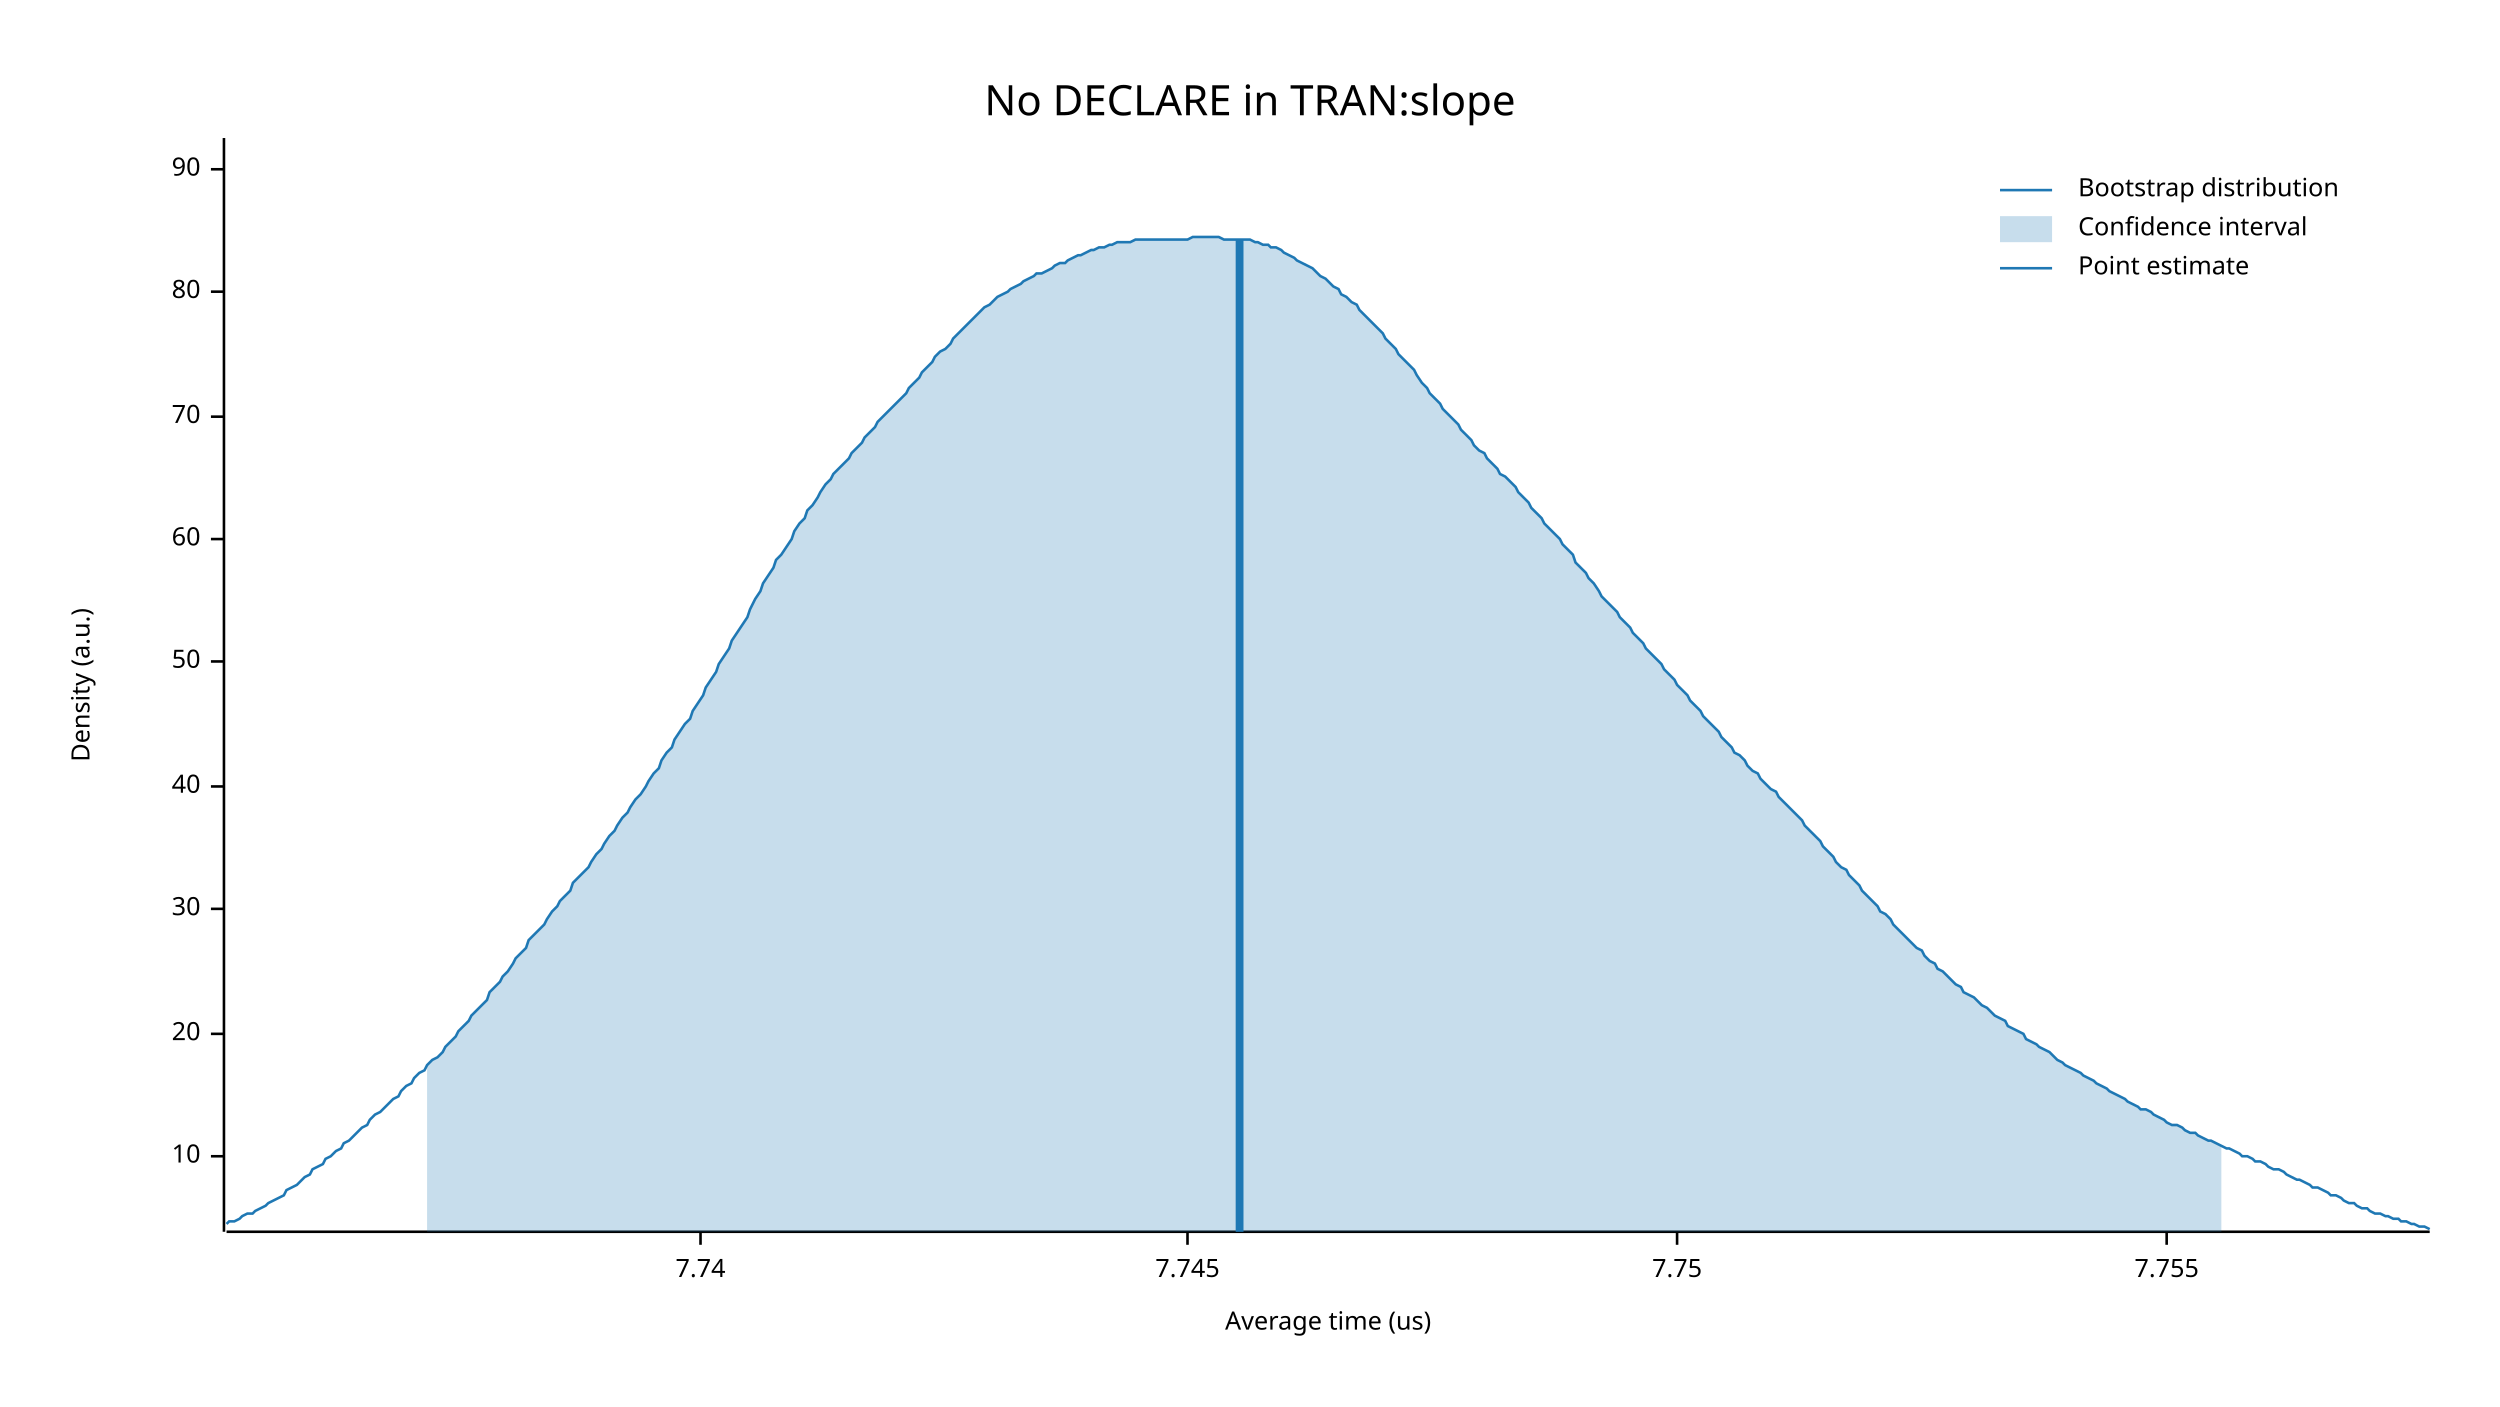
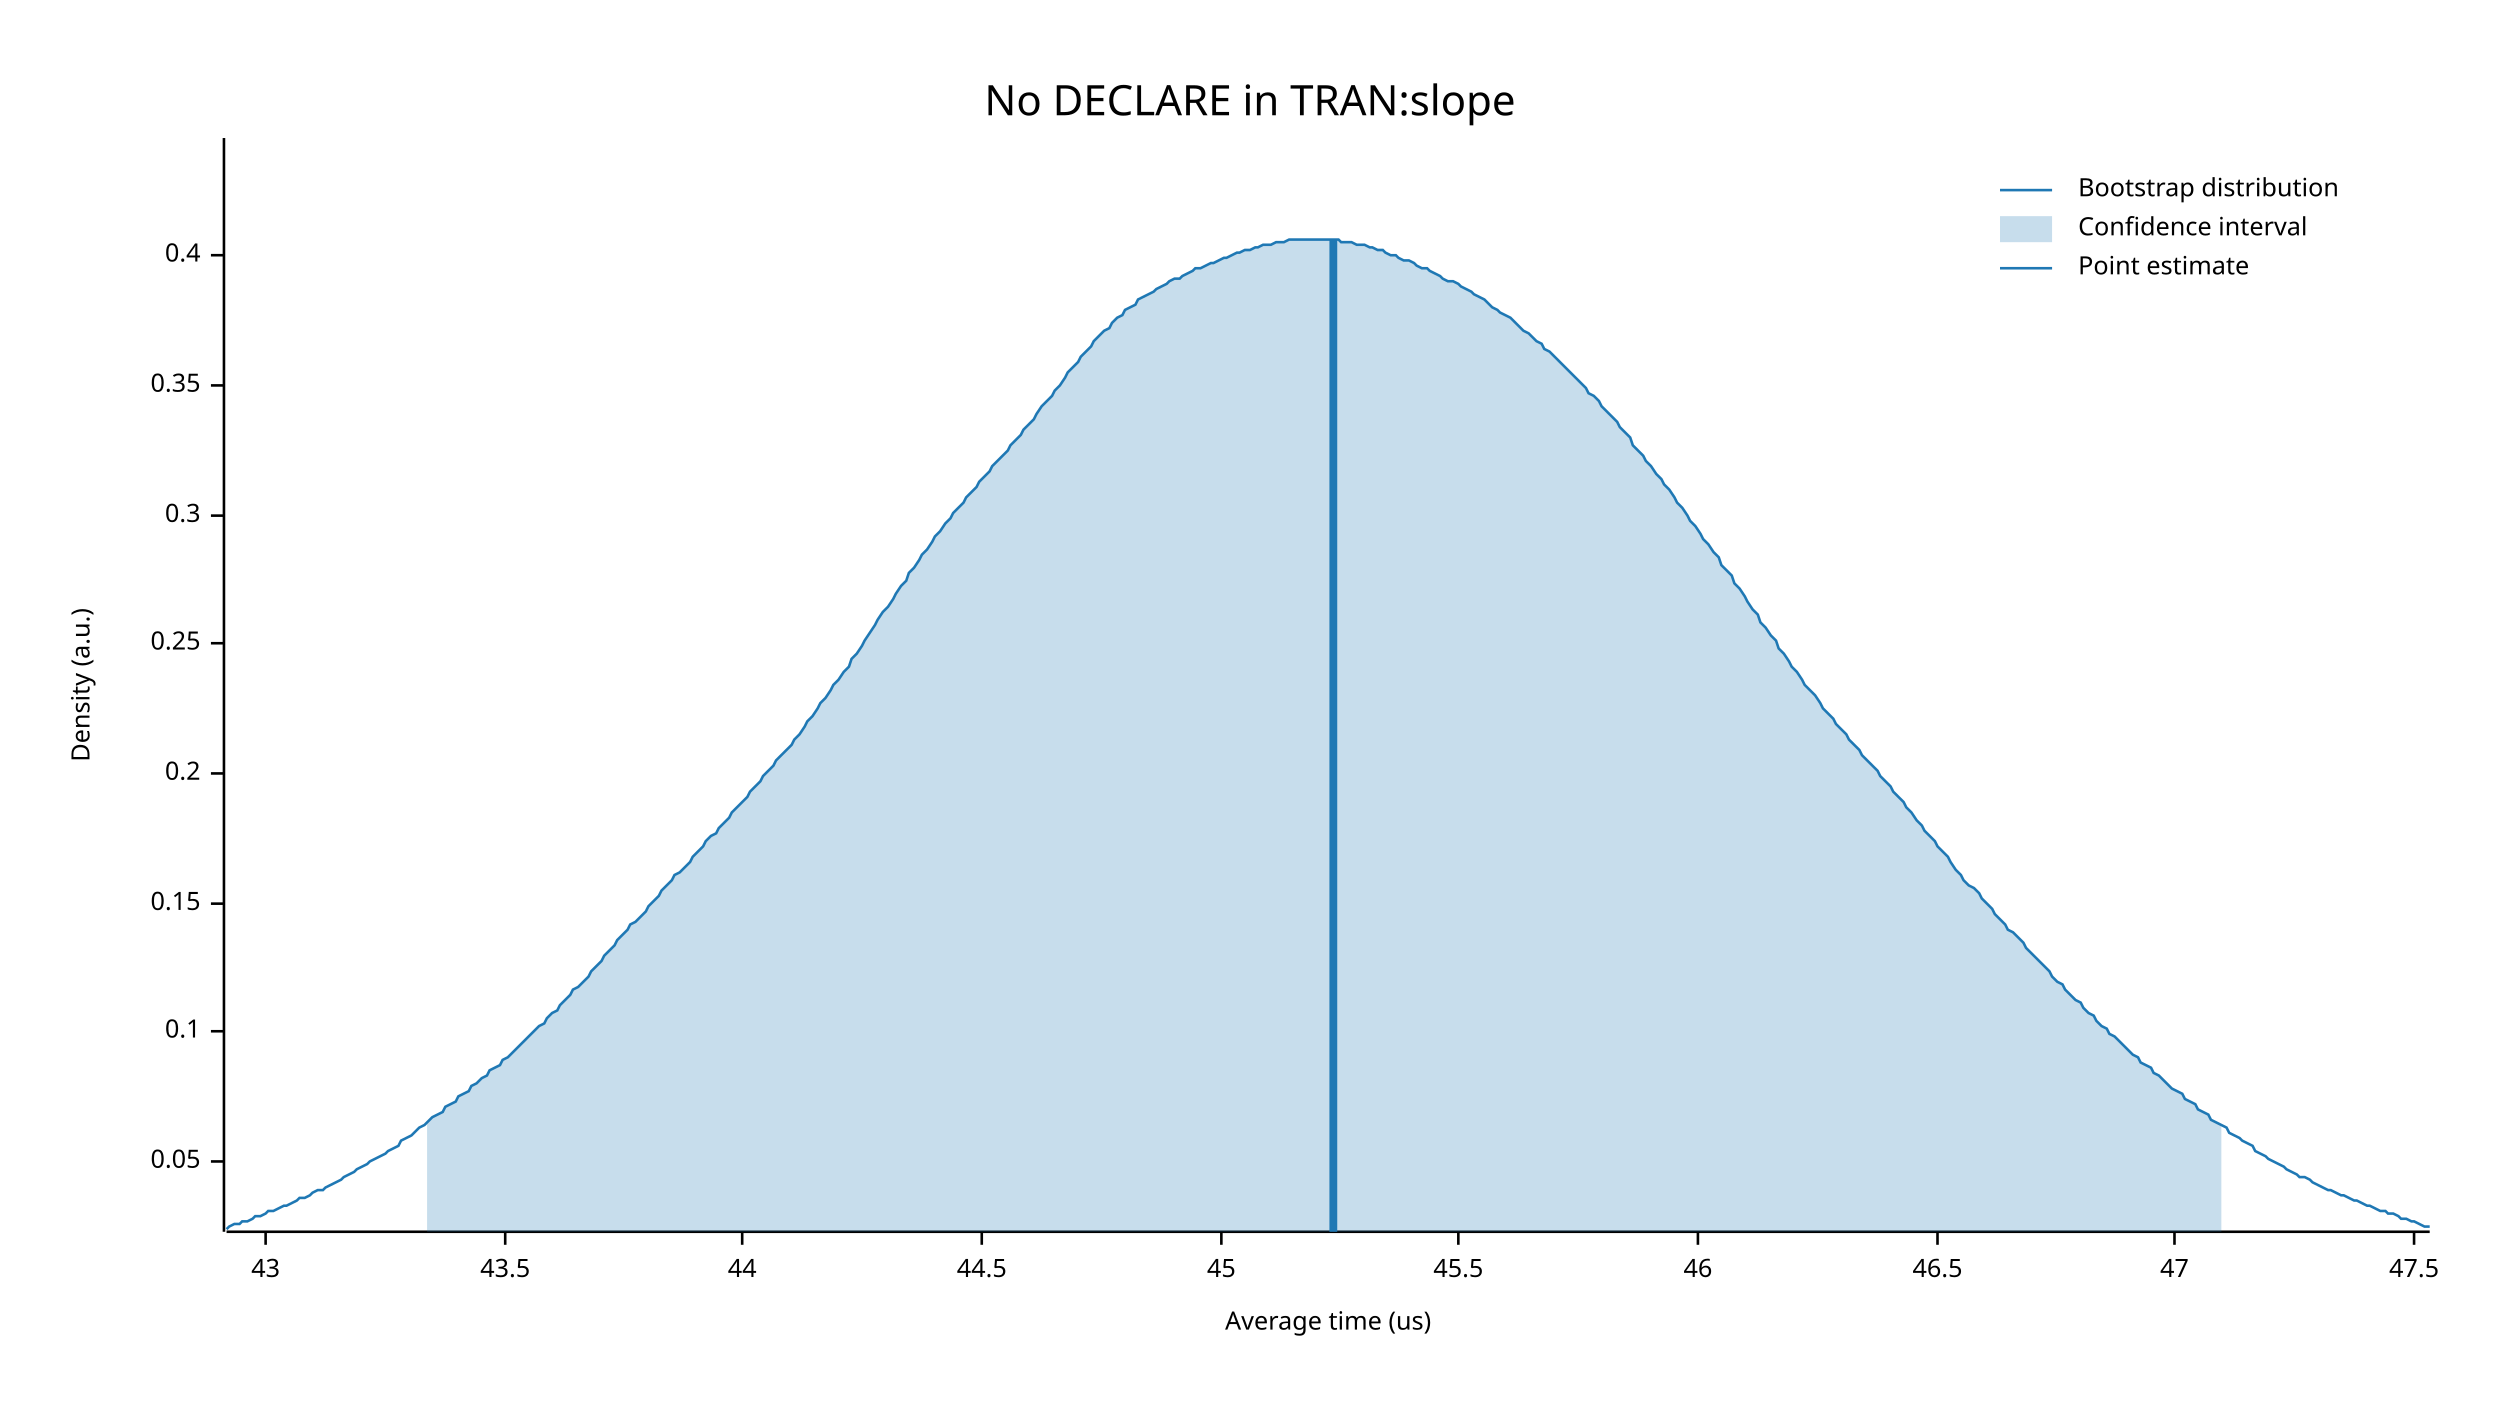
<svg xmlns="http://www.w3.org/2000/svg" width="960" height="540" viewBox="0 0 960 540">
  <text x="480" y="32" dy="0.76em" text-anchor="middle" font-family="sans-serif" font-size="16.129" opacity="1" fill="#000000">
No DECLARE in TRAN:slope
</text>
  <text x="27" y="263" dy="0.76em" text-anchor="middle" font-family="sans-serif" font-size="9.677" opacity="1" fill="#000000" transform="rotate(270, 27, 263)">
Density (a.u.)
</text>
  <text x="510" y="513" dy="-0.5ex" text-anchor="middle" font-family="sans-serif" font-size="9.677" opacity="1" fill="#000000">
Average time (us)
</text>
  <polyline fill="none" opacity="1" stroke="#000000" stroke-width="1" points="86,53 86,473 " />
-   <text x="77" y="444" dy="0.5ex" text-anchor="end" font-family="sans-serif" font-size="9.677" opacity="1" fill="#000000">
- 10
+   <text x="77" y="446" dy="0.5ex" text-anchor="end" font-family="sans-serif" font-size="9.677" opacity="1" fill="#000000">
+ 0.05
</text>
-   <polyline fill="none" opacity="1" stroke="#000000" stroke-width="1" points="81,444 86,444 " />
-   <text x="77" y="397" dy="0.5ex" text-anchor="end" font-family="sans-serif" font-size="9.677" opacity="1" fill="#000000">
- 20
+   <polyline fill="none" opacity="1" stroke="#000000" stroke-width="1" points="81,446 86,446 " />
+   <text x="77" y="396" dy="0.5ex" text-anchor="end" font-family="sans-serif" font-size="9.677" opacity="1" fill="#000000">
+ 0.1
</text>
-   <polyline fill="none" opacity="1" stroke="#000000" stroke-width="1" points="81,397 86,397 " />
-   <text x="77" y="349" dy="0.5ex" text-anchor="end" font-family="sans-serif" font-size="9.677" opacity="1" fill="#000000">
- 30
+   <polyline fill="none" opacity="1" stroke="#000000" stroke-width="1" points="81,396 86,396 " />
+   <text x="77" y="347" dy="0.5ex" text-anchor="end" font-family="sans-serif" font-size="9.677" opacity="1" fill="#000000">
+ 0.15
</text>
-   <polyline fill="none" opacity="1" stroke="#000000" stroke-width="1" points="81,349 86,349 " />
-   <text x="77" y="302" dy="0.5ex" text-anchor="end" font-family="sans-serif" font-size="9.677" opacity="1" fill="#000000">
- 40
+   <polyline fill="none" opacity="1" stroke="#000000" stroke-width="1" points="81,347 86,347 " />
+   <text x="77" y="297" dy="0.5ex" text-anchor="end" font-family="sans-serif" font-size="9.677" opacity="1" fill="#000000">
+ 0.2
</text>
-   <polyline fill="none" opacity="1" stroke="#000000" stroke-width="1" points="81,302 86,302 " />
-   <text x="77" y="254" dy="0.5ex" text-anchor="end" font-family="sans-serif" font-size="9.677" opacity="1" fill="#000000">
- 50
+   <polyline fill="none" opacity="1" stroke="#000000" stroke-width="1" points="81,297 86,297 " />
+   <text x="77" y="247" dy="0.5ex" text-anchor="end" font-family="sans-serif" font-size="9.677" opacity="1" fill="#000000">
+ 0.25
</text>
-   <polyline fill="none" opacity="1" stroke="#000000" stroke-width="1" points="81,254 86,254 " />
-   <text x="77" y="207" dy="0.5ex" text-anchor="end" font-family="sans-serif" font-size="9.677" opacity="1" fill="#000000">
- 60
+   <polyline fill="none" opacity="1" stroke="#000000" stroke-width="1" points="81,247 86,247 " />
+   <text x="77" y="198" dy="0.5ex" text-anchor="end" font-family="sans-serif" font-size="9.677" opacity="1" fill="#000000">
+ 0.3
</text>
-   <polyline fill="none" opacity="1" stroke="#000000" stroke-width="1" points="81,207 86,207 " />
-   <text x="77" y="160" dy="0.5ex" text-anchor="end" font-family="sans-serif" font-size="9.677" opacity="1" fill="#000000">
- 70
+   <polyline fill="none" opacity="1" stroke="#000000" stroke-width="1" points="81,198 86,198 " />
+   <text x="77" y="148" dy="0.5ex" text-anchor="end" font-family="sans-serif" font-size="9.677" opacity="1" fill="#000000">
+ 0.35
</text>
-   <polyline fill="none" opacity="1" stroke="#000000" stroke-width="1" points="81,160 86,160 " />
-   <text x="77" y="112" dy="0.5ex" text-anchor="end" font-family="sans-serif" font-size="9.677" opacity="1" fill="#000000">
- 80
+   <polyline fill="none" opacity="1" stroke="#000000" stroke-width="1" points="81,148 86,148 " />
+   <text x="77" y="98" dy="0.5ex" text-anchor="end" font-family="sans-serif" font-size="9.677" opacity="1" fill="#000000">
+ 0.4
</text>
-   <polyline fill="none" opacity="1" stroke="#000000" stroke-width="1" points="81,112 86,112 " />
-   <text x="77" y="65" dy="0.5ex" text-anchor="end" font-family="sans-serif" font-size="9.677" opacity="1" fill="#000000">
- 90
+   <polyline fill="none" opacity="1" stroke="#000000" stroke-width="1" points="81,98 86,98 " />
+   <polyline fill="none" opacity="1" stroke="#000000" stroke-width="1" points="87,473 933,473 " />
+   <text x="102" y="483" dy="0.76em" text-anchor="middle" font-family="sans-serif" font-size="9.677" opacity="1" fill="#000000">
+ 43
</text>
-   <polyline fill="none" opacity="1" stroke="#000000" stroke-width="1" points="81,65 86,65 " />
-   <polyline fill="none" opacity="1" stroke="#000000" stroke-width="1" points="87,473 933,473 " />
-   <text x="269" y="483" dy="0.76em" text-anchor="middle" font-family="sans-serif" font-size="9.677" opacity="1" fill="#000000">
- 7.74
+   <polyline fill="none" opacity="1" stroke="#000000" stroke-width="1" points="102,473 102,478 " />
+   <text x="194" y="483" dy="0.76em" text-anchor="middle" font-family="sans-serif" font-size="9.677" opacity="1" fill="#000000">
+ 43.5
</text>
-   <polyline fill="none" opacity="1" stroke="#000000" stroke-width="1" points="269,473 269,478 " />
-   <text x="456" y="483" dy="0.76em" text-anchor="middle" font-family="sans-serif" font-size="9.677" opacity="1" fill="#000000">
- 7.745
+   <polyline fill="none" opacity="1" stroke="#000000" stroke-width="1" points="194,473 194,478 " />
+   <text x="285" y="483" dy="0.76em" text-anchor="middle" font-family="sans-serif" font-size="9.677" opacity="1" fill="#000000">
+ 44
</text>
-   <polyline fill="none" opacity="1" stroke="#000000" stroke-width="1" points="456,473 456,478 " />
-   <text x="644" y="483" dy="0.76em" text-anchor="middle" font-family="sans-serif" font-size="9.677" opacity="1" fill="#000000">
- 7.75
+   <polyline fill="none" opacity="1" stroke="#000000" stroke-width="1" points="285,473 285,478 " />
+   <text x="377" y="483" dy="0.76em" text-anchor="middle" font-family="sans-serif" font-size="9.677" opacity="1" fill="#000000">
+ 44.5
</text>
-   <polyline fill="none" opacity="1" stroke="#000000" stroke-width="1" points="644,473 644,478 " />
-   <text x="832" y="483" dy="0.76em" text-anchor="middle" font-family="sans-serif" font-size="9.677" opacity="1" fill="#000000">
- 7.755
+   <polyline fill="none" opacity="1" stroke="#000000" stroke-width="1" points="377,473 377,478 " />
+   <text x="469" y="483" dy="0.76em" text-anchor="middle" font-family="sans-serif" font-size="9.677" opacity="1" fill="#000000">
+ 45
</text>
-   <polyline fill="none" opacity="1" stroke="#000000" stroke-width="1" points="832,473 832,478 " />
-   <polyline fill="none" opacity="1" stroke="#1F78B4" stroke-width="1" points="87,470 88,469 90,469 92,468 93,467 95,466 97,466 98,465 100,464 102,463 103,462 105,461 107,460 109,459 110,457 112,456 114,455 115,454 117,452 119,451 120,449 122,448 124,447 125,445 127,444 129,442 131,441 132,439 134,438 136,436 137,435 139,433 141,432 142,430 144,428 146,427 148,425 149,424 151,422 153,421 154,419 156,417 158,416 159,414 161,412 163,411 164,409 166,407 168,406 170,404 171,402 173,400 175,398 176,396 178,394 180,392 181,390 183,388 185,386 187,384 188,381 190,379 192,377 193,375 195,373 197,370 198,368 200,366 202,364 203,361 205,359 207,357 209,355 210,353 212,350 214,348 215,346 217,344 219,342 220,339 222,337 224,335 226,333 227,331 229,328 231,326 232,324 234,321 236,319 237,317 239,314 241,312 242,310 244,307 246,305 248,302 249,300 251,297 253,295 254,292 256,289 258,287 259,284 261,281 263,278 265,276 266,273 268,270 270,267 271,264 273,261 275,258 276,255 278,252 280,249 281,246 283,243 285,240 287,237 288,234 290,230 292,227 293,224 295,221 297,218 298,215 300,213 302,210 304,207 305,204 307,201 309,199 310,196 312,194 314,191 315,189 317,186 319,184 320,182 322,180 324,178 326,176 327,174 329,172 331,170 332,168 334,166 336,164 337,162 339,160 341,158 343,156 344,155 346,153 348,151 349,149 351,147 353,145 354,143 356,141 358,139 359,137 361,135 363,134 365,132 366,130 368,128 370,126 371,125 373,123 375,121 376,120 378,118 380,117 381,116 383,114 385,113 387,112 388,111 390,110 392,109 393,108 395,107 397,106 398,105 400,105 402,104 404,103 405,102 407,101 409,101 410,100 412,99 414,98 415,98 417,97 419,96 420,96 422,95 424,95 426,94 427,94 429,93 431,93 432,93 434,93 436,92 437,92 439,92 441,92 443,92 444,92 446,92 448,92 449,92 451,92 453,92 454,92 456,92 458,91 459,91 461,91 463,91 465,91 466,91 468,91 470,92 471,92 473,92 475,92 476,92 478,92 480,92 482,93 483,93 485,94 487,94 488,95 490,95 492,96 493,97 495,98 497,99 498,100 500,101 502,102 504,103 505,104 507,106 509,107 510,108 512,110 514,111 515,113 517,114 519,116 521,117 522,119 524,121 526,123 527,124 529,126 531,128 532,130 534,132 536,134 537,136 539,138 541,140 543,142 544,144 546,147 548,149 549,151 551,153 553,155 554,157 556,159 558,161 560,163 561,165 563,167 565,169 566,171 568,173 570,174 571,176 573,178 575,180 576,182 578,183 580,185 582,187 583,189 585,191 587,193 588,195 590,197 592,199 593,201 595,203 597,205 599,207 600,209 602,211 604,213 605,216 607,218 609,220 610,222 612,224 614,227 615,229 617,231 619,233 621,235 622,237 624,239 626,241 627,243 629,245 631,247 632,249 634,251 636,253 638,255 639,257 641,259 643,261 644,263 646,265 648,267 649,269 651,271 653,273 654,275 656,277 658,279 660,281 661,283 663,285 665,287 666,289 668,290 670,292 671,294 673,296 675,297 676,299 678,301 680,303 682,304 683,306 685,308 687,310 688,311 690,313 692,315 693,317 695,319 697,321 699,323 700,325 702,327 704,329 705,331 707,333 709,334 710,336 712,338 714,340 715,342 717,344 719,346 721,348 722,350 724,351 726,353 727,355 729,357 731,359 732,360 734,362 736,364 738,365 739,367 741,369 743,370 744,372 746,373 748,375 749,376 751,378 753,379 754,381 756,382 758,383 760,385 761,386 763,387 765,389 766,390 768,391 770,392 771,394 773,395 775,396 777,397 778,399 780,400 782,401 783,402 785,403 787,404 788,405 790,407 792,408 793,409 795,410 797,411 799,412 800,413 802,414 804,415 805,416 807,417 809,418 810,419 812,420 814,421 816,422 817,423 819,424 821,425 822,426 824,426 826,427 827,428 829,429 831,430 832,431 834,432 836,432 838,433 839,434 841,435 843,435 844,436 846,437 848,438 849,438 851,439 853,440 855,441 856,441 858,442 860,443 861,444 863,444 865,445 866,446 868,446 870,447 871,448 873,449 875,449 877,450 878,451 880,452 882,453 883,453 885,454 887,455 888,456 890,456 892,457 894,458 895,459 897,459 899,460 900,461 902,462 904,462 905,463 907,464 909,464 910,465 912,466 914,466 916,467 917,467 919,468 921,468 922,469 924,469 926,470 927,470 929,471 931,471 933,472 " />
-   <polygon opacity="0.25" fill="#1F78B4" points="164,409 166,407 168,406 170,404 171,402 173,400 175,398 176,396 178,394 180,392 181,390 183,388 185,386 187,384 188,381 190,379 192,377 193,375 195,373 197,370 198,368 200,366 202,364 203,361 205,359 207,357 209,355 210,353 212,350 214,348 215,346 217,344 219,342 220,339 222,337 224,335 226,333 227,331 229,328 231,326 232,324 234,321 236,319 237,317 239,314 241,312 242,310 244,307 246,305 248,302 249,300 251,297 253,295 254,292 256,289 258,287 259,284 261,281 263,278 265,276 266,273 268,270 270,267 271,264 273,261 275,258 276,255 278,252 280,249 281,246 283,243 285,240 287,237 288,234 290,230 292,227 293,224 295,221 297,218 298,215 300,213 302,210 304,207 305,204 307,201 309,199 310,196 312,194 314,191 315,189 317,186 319,184 320,182 322,180 324,178 326,176 327,174 329,172 331,170 332,168 334,166 336,164 337,162 339,160 341,158 343,156 344,155 346,153 348,151 349,149 351,147 353,145 354,143 356,141 358,139 359,137 361,135 363,134 365,132 366,130 368,128 370,126 371,125 373,123 375,121 376,120 378,118 380,117 381,116 383,114 385,113 387,112 388,111 390,110 392,109 393,108 395,107 397,106 398,105 400,105 402,104 404,103 405,102 407,101 409,101 410,100 412,99 414,98 415,98 417,97 419,96 420,96 422,95 424,95 426,94 427,94 429,93 431,93 432,93 434,93 436,92 437,92 439,92 441,92 443,92 444,92 446,92 448,92 449,92 451,92 453,92 454,92 456,92 458,91 459,91 461,91 463,91 465,91 466,91 468,91 470,92 471,92 473,92 475,92 476,92 478,92 480,92 482,93 483,93 485,94 487,94 488,95 490,95 492,96 493,97 495,98 497,99 498,100 500,101 502,102 504,103 505,104 507,106 509,107 510,108 512,110 514,111 515,113 517,114 519,116 521,117 522,119 524,121 526,123 527,124 529,126 531,128 532,130 534,132 536,134 537,136 539,138 541,140 543,142 544,144 546,147 548,149 549,151 551,153 553,155 554,157 556,159 558,161 560,163 561,165 563,167 565,169 566,171 568,173 570,174 571,176 573,178 575,180 576,182 578,183 580,185 582,187 583,189 585,191 587,193 588,195 590,197 592,199 593,201 595,203 597,205 599,207 600,209 602,211 604,213 605,216 607,218 609,220 610,222 612,224 614,227 615,229 617,231 619,233 621,235 622,237 624,239 626,241 627,243 629,245 631,247 632,249 634,251 636,253 638,255 639,257 641,259 643,261 644,263 646,265 648,267 649,269 651,271 653,273 654,275 656,277 658,279 660,281 661,283 663,285 665,287 666,289 668,290 670,292 671,294 673,296 675,297 676,299 678,301 680,303 682,304 683,306 685,308 687,310 688,311 690,313 692,315 693,317 695,319 697,321 699,323 700,325 702,327 704,329 705,331 707,333 709,334 710,336 712,338 714,340 715,342 717,344 719,346 721,348 722,350 724,351 726,353 727,355 729,357 731,359 732,360 734,362 736,364 738,365 739,367 741,369 743,370 744,372 746,373 748,375 749,376 751,378 753,379 754,381 756,382 758,383 760,385 761,386 763,387 765,389 766,390 768,391 770,392 771,394 773,395 775,396 777,397 778,399 780,400 782,401 783,402 785,403 787,404 788,405 790,407 792,408 793,409 795,410 797,411 799,412 800,413 802,414 804,415 805,416 807,417 809,418 810,419 812,420 814,421 816,422 817,423 819,424 821,425 822,426 824,426 826,427 827,428 829,429 831,430 832,431 834,432 836,432 838,433 839,434 841,435 843,435 844,436 846,437 848,438 849,438 851,439 853,440 853,473 164,473 " />
-   <polyline fill="none" opacity="1" stroke="#1F78B4" stroke-width="3" points="476,473 476,92 " />
+   <polyline fill="none" opacity="1" stroke="#000000" stroke-width="1" points="469,473 469,478 " />
+   <text x="560" y="483" dy="0.76em" text-anchor="middle" font-family="sans-serif" font-size="9.677" opacity="1" fill="#000000">
+ 45.5
+ </text>
+   <polyline fill="none" opacity="1" stroke="#000000" stroke-width="1" points="560,473 560,478 " />
+   <text x="652" y="483" dy="0.76em" text-anchor="middle" font-family="sans-serif" font-size="9.677" opacity="1" fill="#000000">
+ 46
+ </text>
+   <polyline fill="none" opacity="1" stroke="#000000" stroke-width="1" points="652,473 652,478 " />
+   <text x="744" y="483" dy="0.76em" text-anchor="middle" font-family="sans-serif" font-size="9.677" opacity="1" fill="#000000">
+ 46.5
+ </text>
+   <polyline fill="none" opacity="1" stroke="#000000" stroke-width="1" points="744,473 744,478 " />
+   <text x="835" y="483" dy="0.76em" text-anchor="middle" font-family="sans-serif" font-size="9.677" opacity="1" fill="#000000">
+ 47
+ </text>
+   <polyline fill="none" opacity="1" stroke="#000000" stroke-width="1" points="835,473 835,478 " />
+   <text x="927" y="483" dy="0.76em" text-anchor="middle" font-family="sans-serif" font-size="9.677" opacity="1" fill="#000000">
+ 47.5
+ </text>
+   <polyline fill="none" opacity="1" stroke="#000000" stroke-width="1" points="927,473 927,478 " />
+   <polyline fill="none" opacity="1" stroke="#1F78B4" stroke-width="1" points="87,472 88,471 90,470 92,470 93,469 95,469 97,468 98,467 100,467 102,466 103,465 105,465 107,464 109,463 110,463 112,462 114,461 115,460 117,460 119,459 120,458 122,457 124,457 125,456 127,455 129,454 131,453 132,452 134,451 136,450 137,449 139,448 141,447 142,446 144,445 146,444 148,443 149,442 151,441 153,440 154,438 156,437 158,436 159,435 161,433 163,432 164,431 166,429 168,428 170,427 171,425 173,424 175,423 176,421 178,420 180,419 181,417 183,416 185,414 187,413 188,411 190,410 192,409 193,407 195,406 197,404 198,403 200,401 202,399 203,398 205,396 207,394 209,393 210,391 212,389 214,388 215,386 217,384 219,382 220,380 222,379 224,377 226,375 227,373 229,371 231,369 232,367 234,365 236,363 237,361 239,359 241,357 242,355 244,354 246,352 248,350 249,348 251,346 253,344 254,342 256,340 258,338 259,336 261,335 263,333 265,331 266,329 268,327 270,325 271,323 273,321 275,320 276,318 278,316 280,314 281,312 283,310 285,308 287,306 288,304 290,302 292,300 293,298 295,296 297,294 298,292 300,290 302,288 304,286 305,284 307,282 309,279 310,277 312,275 314,272 315,270 317,268 319,265 320,263 322,261 324,258 326,256 327,253 329,251 331,248 332,246 334,243 336,240 337,238 339,235 341,233 343,230 344,228 346,225 348,223 349,220 351,218 353,215 354,213 356,211 358,208 359,206 361,204 363,201 365,199 366,197 368,195 370,193 371,191 373,189 375,187 376,185 378,183 380,181 381,179 383,177 385,175 387,173 388,171 390,169 392,167 393,165 395,163 397,161 398,159 400,156 402,154 404,152 405,150 407,148 409,145 410,143 412,141 414,139 415,137 417,135 419,133 420,131 422,129 424,127 426,126 427,124 429,122 431,121 432,119 434,118 436,117 437,115 439,114 441,113 443,112 444,111 446,110 448,109 449,108 451,107 453,107 454,106 456,105 458,104 459,103 461,103 463,102 465,101 466,101 468,100 470,99 471,99 473,98 475,97 476,97 478,96 480,96 482,95 483,95 485,94 487,94 488,94 490,93 492,93 493,93 495,92 497,92 498,92 500,92 502,92 504,92 505,92 507,92 509,92 510,92 512,92 514,92 515,93 517,93 519,93 521,94 522,94 524,94 526,95 527,95 529,96 531,96 532,97 534,98 536,98 537,99 539,100 541,100 543,101 544,102 546,103 548,103 549,104 551,105 553,106 554,107 556,108 558,108 560,109 561,110 563,111 565,112 566,113 568,114 570,115 571,116 573,118 575,119 576,120 578,121 580,122 582,124 583,125 585,127 587,128 588,129 590,131 592,132 593,134 595,135 597,137 599,139 600,140 602,142 604,144 605,145 607,147 609,149 610,151 612,152 614,154 615,156 617,158 619,160 621,162 622,164 624,166 626,168 627,171 629,173 631,175 632,177 634,179 636,182 638,184 639,186 641,188 643,191 644,193 646,195 648,198 649,200 651,202 653,205 654,207 656,209 658,212 660,214 661,217 663,219 665,221 666,224 668,226 670,229 671,231 673,234 675,236 676,239 678,241 680,244 682,246 683,249 685,251 687,254 688,256 690,258 692,261 693,263 695,265 697,267 699,270 700,272 702,274 704,276 705,278 707,280 709,282 710,284 712,286 714,288 715,290 717,292 719,294 721,296 722,298 724,300 726,302 727,304 729,306 731,308 732,310 734,312 736,315 738,317 739,319 741,321 743,323 744,325 746,327 748,329 749,331 751,334 753,336 754,338 756,340 758,341 760,343 761,345 763,347 765,349 766,351 768,353 770,355 771,357 773,358 775,360 777,362 778,364 780,366 782,368 783,369 785,371 787,373 788,375 790,377 792,378 793,380 795,382 797,384 799,385 800,387 802,389 804,390 805,392 807,394 809,395 810,397 812,398 814,400 816,402 817,403 819,405 821,406 822,408 824,409 826,410 827,412 829,413 831,415 832,416 834,418 836,419 838,420 839,422 841,423 843,424 844,426 846,427 848,428 849,430 851,431 853,432 855,433 856,435 858,436 860,437 861,438 863,439 865,440 866,442 868,443 870,444 871,445 873,446 875,447 877,448 878,449 880,450 882,451 883,452 885,452 887,453 888,454 890,455 892,456 894,457 895,457 897,458 899,459 900,459 902,460 904,461 905,461 907,462 909,463 910,463 912,464 914,465 916,465 917,466 919,466 921,467 922,468 924,468 926,469 927,469 929,470 931,471 933,471 " />
+   <polygon opacity="0.25" fill="#1F78B4" points="164,431 166,429 168,428 170,427 171,425 173,424 175,423 176,421 178,420 180,419 181,417 183,416 185,414 187,413 188,411 190,410 192,409 193,407 195,406 197,404 198,403 200,401 202,399 203,398 205,396 207,394 209,393 210,391 212,389 214,388 215,386 217,384 219,382 220,380 222,379 224,377 226,375 227,373 229,371 231,369 232,367 234,365 236,363 237,361 239,359 241,357 242,355 244,354 246,352 248,350 249,348 251,346 253,344 254,342 256,340 258,338 259,336 261,335 263,333 265,331 266,329 268,327 270,325 271,323 273,321 275,320 276,318 278,316 280,314 281,312 283,310 285,308 287,306 288,304 290,302 292,300 293,298 295,296 297,294 298,292 300,290 302,288 304,286 305,284 307,282 309,279 310,277 312,275 314,272 315,270 317,268 319,265 320,263 322,261 324,258 326,256 327,253 329,251 331,248 332,246 334,243 336,240 337,238 339,235 341,233 343,230 344,228 346,225 348,223 349,220 351,218 353,215 354,213 356,211 358,208 359,206 361,204 363,201 365,199 366,197 368,195 370,193 371,191 373,189 375,187 376,185 378,183 380,181 381,179 383,177 385,175 387,173 388,171 390,169 392,167 393,165 395,163 397,161 398,159 400,156 402,154 404,152 405,150 407,148 409,145 410,143 412,141 414,139 415,137 417,135 419,133 420,131 422,129 424,127 426,126 427,124 429,122 431,121 432,119 434,118 436,117 437,115 439,114 441,113 443,112 444,111 446,110 448,109 449,108 451,107 453,107 454,106 456,105 458,104 459,103 461,103 463,102 465,101 466,101 468,100 470,99 471,99 473,98 475,97 476,97 478,96 480,96 482,95 483,95 485,94 487,94 488,94 490,93 492,93 493,93 495,92 497,92 498,92 500,92 502,92 504,92 505,92 507,92 509,92 510,92 512,92 514,92 515,93 517,93 519,93 521,94 522,94 524,94 526,95 527,95 529,96 531,96 532,97 534,98 536,98 537,99 539,100 541,100 543,101 544,102 546,103 548,103 549,104 551,105 553,106 554,107 556,108 558,108 560,109 561,110 563,111 565,112 566,113 568,114 570,115 571,116 573,118 575,119 576,120 578,121 580,122 582,124 583,125 585,127 587,128 588,129 590,131 592,132 593,134 595,135 597,137 599,139 600,140 602,142 604,144 605,145 607,147 609,149 610,151 612,152 614,154 615,156 617,158 619,160 621,162 622,164 624,166 626,168 627,171 629,173 631,175 632,177 634,179 636,182 638,184 639,186 641,188 643,191 644,193 646,195 648,198 649,200 651,202 653,205 654,207 656,209 658,212 660,214 661,217 663,219 665,221 666,224 668,226 670,229 671,231 673,234 675,236 676,239 678,241 680,244 682,246 683,249 685,251 687,254 688,256 690,258 692,261 693,263 695,265 697,267 699,270 700,272 702,274 704,276 705,278 707,280 709,282 710,284 712,286 714,288 715,290 717,292 719,294 721,296 722,298 724,300 726,302 727,304 729,306 731,308 732,310 734,312 736,315 738,317 739,319 741,321 743,323 744,325 746,327 748,329 749,331 751,334 753,336 754,338 756,340 758,341 760,343 761,345 763,347 765,349 766,351 768,353 770,355 771,357 773,358 775,360 777,362 778,364 780,366 782,368 783,369 785,371 787,373 788,375 790,377 792,378 793,380 795,382 797,384 799,385 800,387 802,389 804,390 805,392 807,394 809,395 810,397 812,398 814,400 816,402 817,403 819,405 821,406 822,408 824,409 826,410 827,412 829,413 831,415 832,416 834,418 836,419 838,420 839,422 841,423 843,424 844,426 846,427 848,428 849,430 851,431 853,432 853,473 164,473 " />
+   <polyline fill="none" opacity="1" stroke="#1F78B4" stroke-width="3" points="512,473 512,92 " />
  <text x="798" y="68" dy="0.76em" text-anchor="start" font-family="sans-serif" font-size="9.677" opacity="1" fill="#000000">
Bootstrap distribution
</text>
  <text x="798" y="83" dy="0.76em" text-anchor="start" font-family="sans-serif" font-size="9.677" opacity="1" fill="#000000">
Confidence interval
</text>
  <text x="798" y="98" dy="0.76em" text-anchor="start" font-family="sans-serif" font-size="9.677" opacity="1" fill="#000000">
Point estimate
</text>
  <polyline fill="none" opacity="1" stroke="#1F78B4" stroke-width="1" points="768,73 788,73 " />
  <rect x="768" y="83" width="20" height="10" opacity="0.25" fill="#1F78B4" stroke="none" />
  <polyline fill="none" opacity="1" stroke="#1F78B4" stroke-width="1" points="768,103 788,103 " />
</svg>
